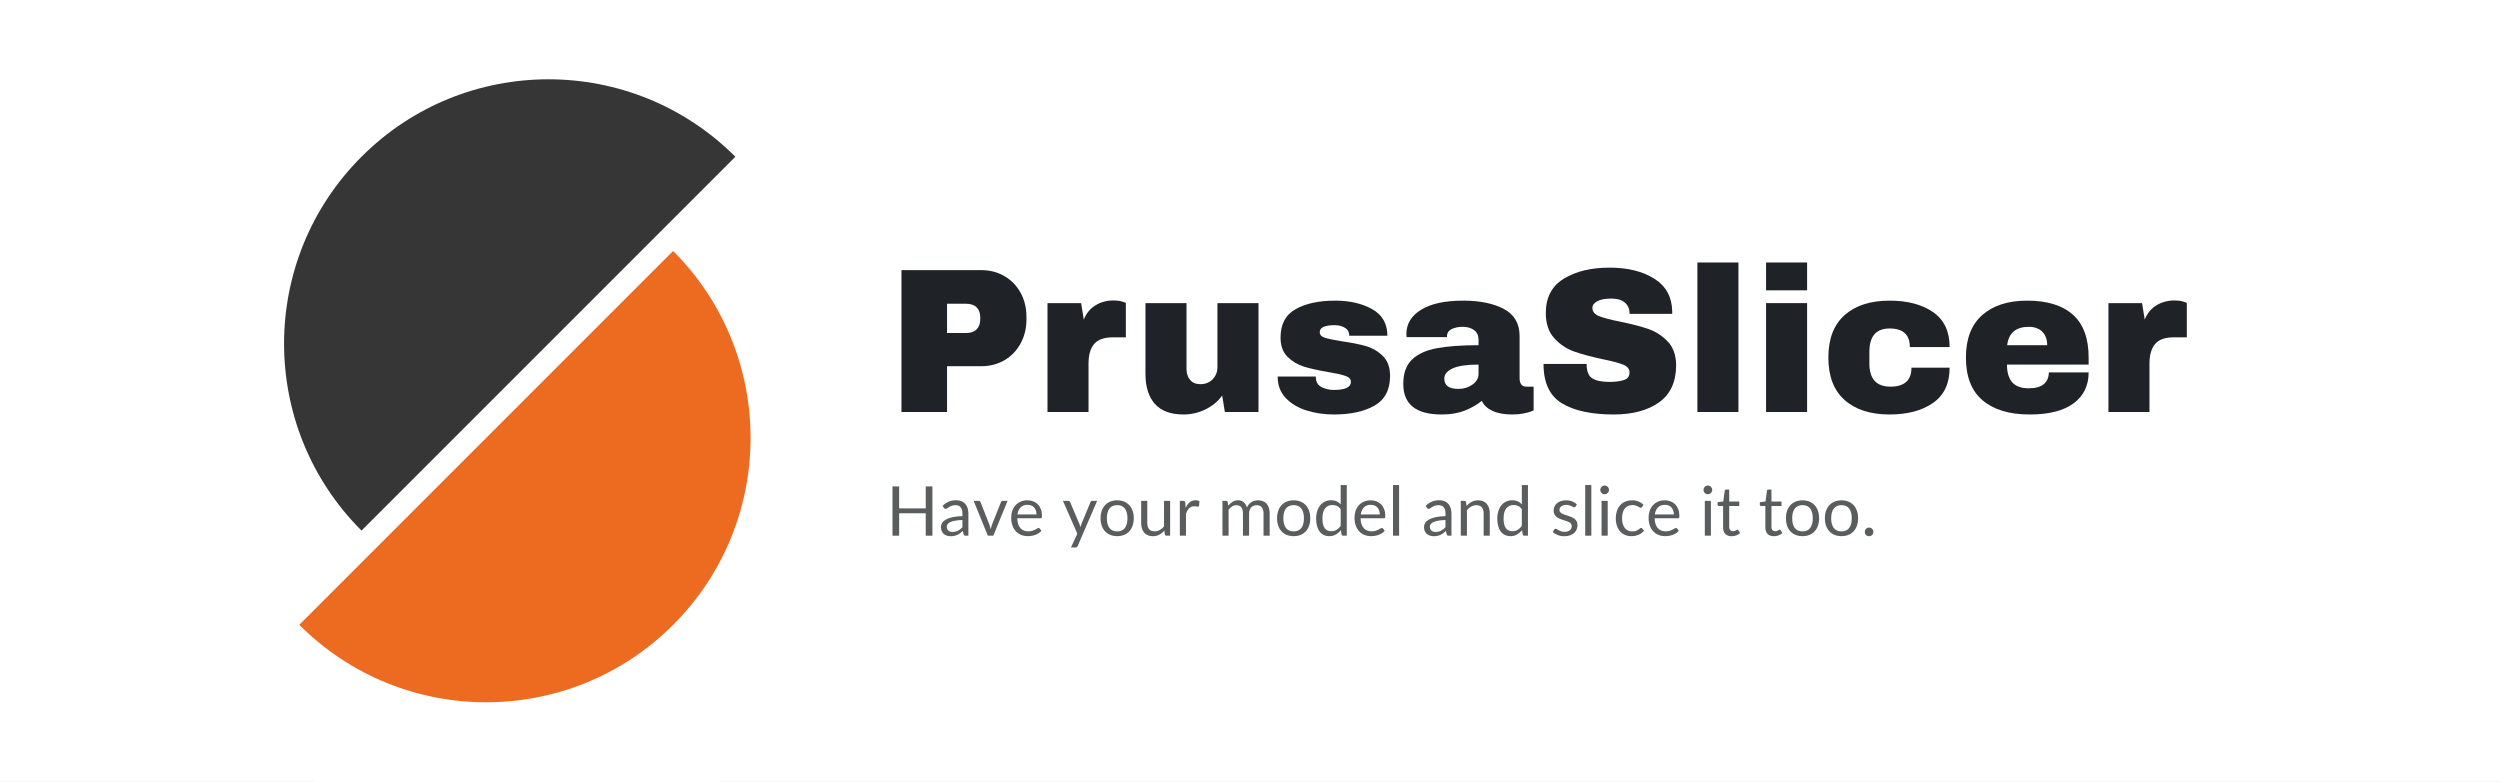
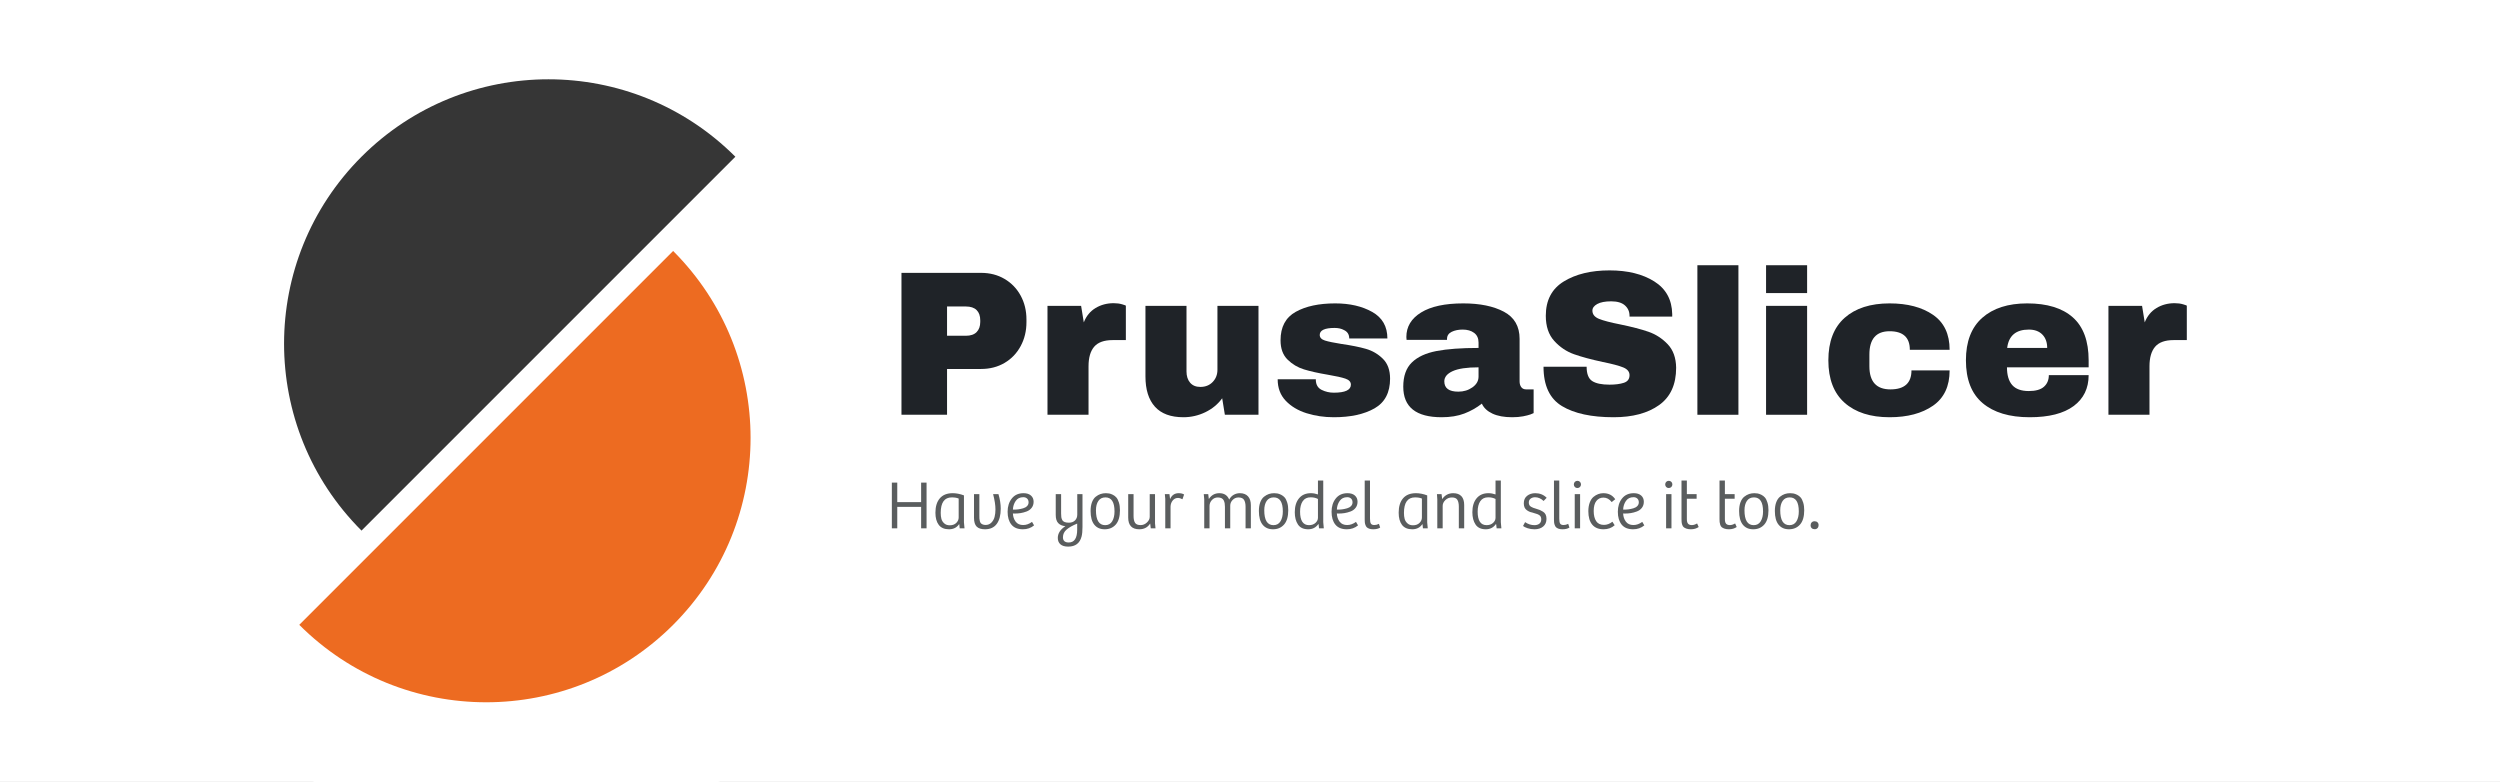
<svg xmlns="http://www.w3.org/2000/svg" width="1600" height="500" viewBox="0 0 1600 500" role="img" aria-label="PrusaSlicer">
  <rect width="1600" height="500" fill="#ffffff" />
  <svg x="48.88" y="-31.15" width="563" height="563" viewBox="0 0 800 800">
    <circle cx="400" cy="400" r="400" fill="#fff" />
    <path d="M599.3,186.8c-93.9-93.9-246.1-93.9-340,0s-93.9,246.1,0,340Z" fill="#363636" />
    <path d="M202.7,612.5c93.9,93.9,246.1,93.9,340,0s93.9-246.1,0-340" fill="#ed6b21" />
  </svg>
-   <path d="M627.89 172.87Q636.34 172.87 642.94 176.77Q649.54 180.66 653.23 187.46Q656.93 194.26 656.93 202.70L656.93 204.42Q656.93 212.87 653.23 219.73Q649.54 226.60 642.94 230.49Q636.34 234.38 627.89 234.38L606.11 234.38L606.11 263.69L576.94 263.69L576.94 172.87L627.89 172.87M606.11 194.39L606.11 213.13L618.12 213.13Q622.74 213.13 625.05 210.76Q627.36 208.38 627.36 204.29L627.36 203.23Q627.36 199.01 625.05 196.70Q622.74 194.39 618.12 194.39" fill="#1f2328" />
-   <path d="M712.77 192.28Q715.80 192.28 718.18 193Q720.55 193.73 720.55 193.86L720.55 215.90L712.11 215.90Q703.92 215.90 700.29 220.13Q696.66 224.35 696.66 232.67L696.66 263.69L670.39 263.69L670.39 193.99L691.91 193.99L693.63 204.55Q696 198.48 701.15 195.38Q706.30 192.28 712.77 192.28" fill="#1f2328" />
-   <path d="M805.43 263.69L783.91 263.69L782.20 253.13Q778.11 258.80 771.44 262.04Q764.77 265.27 757.38 265.27Q745.24 265.27 739.17 258.54Q733.09 251.81 733.09 239.14L733.09 193.99L759.36 193.99L759.36 235.97Q759.36 240.46 761.67 243.16Q763.98 245.87 768.21 245.87Q773.09 245.87 776.13 242.70Q779.16 239.53 779.16 234.91L779.16 193.99L805.43 193.99" fill="#1f2328" />
-   <path d="M854.53 192.41Q868.53 192.41 878.23 197.89Q887.93 203.36 887.93 214.85L863.51 214.85Q863.51 211.02 860.08 209.44Q857.70 208.12 854.14 208.12Q844.63 208.12 844.63 212.60Q844.63 215.11 847.93 216.17Q851.23 217.22 858.76 218.41Q868 219.73 874.20 221.51Q880.41 223.30 885.03 227.85Q889.65 232.40 889.65 240.59Q889.65 253.92 879.68 259.60Q869.71 265.27 853.61 265.27Q844.37 265.27 836.19 262.70Q828 260.12 822.85 254.71Q817.71 249.30 817.71 240.98L842.13 240.98L842.13 241.51Q842.26 246 845.89 247.78Q849.52 249.56 853.61 249.56Q864.57 249.56 864.57 244.42Q864.57 241.78 861.13 240.59Q857.70 239.40 849.91 238.08Q840.54 236.50 834.54 234.65Q828.53 232.80 824.04 228.38Q819.55 223.96 819.55 216.04Q819.55 203.23 829.26 197.82Q838.96 192.41 854.53 192.41" fill="#1f2328" />
-   <path d="M936.51 192.41Q952.48 192.41 962.51 197.75Q972.54 203.10 972.54 215.11L972.54 242.30Q972.54 244.55 973.60 246Q974.65 247.45 976.77 247.45L981.52 247.45L981.52 262.63Q981.12 262.90 979.47 263.49Q977.82 264.08 974.79 264.68Q971.75 265.27 967.79 265.27Q960.13 265.27 955.18 262.96Q950.23 260.65 948.39 256.56Q943.37 260.52 937.17 262.90Q930.96 265.27 922.65 265.27Q898.09 265.27 898.09 245.74Q898.09 235.57 903.57 230.23Q909.05 224.88 919.35 222.90Q929.64 220.92 946.27 220.92L946.27 217.49Q946.27 213.40 943.44 211.28Q940.60 209.17 936.11 209.17Q932.02 209.17 929.05 210.62Q926.08 212.08 926.08 215.24L926.08 215.77L900.21 215.77Q900.07 215.11 900.07 213.92Q900.07 204.02 909.51 198.22Q918.95 192.41 936.51 192.41M946.27 233.33Q935.05 233.33 929.71 235.77Q924.36 238.21 924.36 242.30Q924.36 248.90 933.34 248.90Q938.49 248.90 942.38 246.13Q946.27 243.36 946.27 239.27" fill="#1f2328" />
-   <path d="M1030.09 171.29Q1047.52 171.29 1058.74 178.35Q1069.96 185.41 1070.22 199.27L1070.22 200.86L1042.90 200.86L1042.90 200.33Q1042.90 196.37 1039.99 193.73Q1037.09 191.09 1031.15 191.09Q1025.34 191.09 1022.24 192.80Q1019.14 194.52 1019.14 197.03Q1019.14 200.59 1023.36 202.31Q1027.59 204.02 1036.96 205.87Q1047.91 208.12 1054.98 210.56Q1062.04 213 1067.32 218.54Q1072.60 224.09 1072.73 233.59Q1072.73 249.70 1061.84 257.48Q1050.95 265.27 1032.73 265.27Q1011.48 265.27 999.67 258.14Q987.85 251.02 987.85 232.93L1015.44 232.93Q1015.44 239.80 1019.01 242.11Q1022.57 244.42 1030.09 244.42Q1035.64 244.42 1039.27 243.23Q1042.90 242.04 1042.90 238.34Q1042.90 235.04 1038.87 233.39Q1034.85 231.74 1025.74 229.90Q1014.65 227.52 1007.39 224.95Q1000.13 222.37 994.72 216.43Q989.31 210.49 989.31 200.33Q989.31 185.41 1000.86 178.35Q1012.41 171.29 1030.09 171.29" fill="#1f2328" />
-   <path d="M1112.59 263.69L1086.33 263.69L1086.33 167.99L1112.59 167.99" fill="#1f2328" />
-   <path d="M1156.55 185.81L1130.28 185.81L1130.28 167.99L1156.55 167.99L1156.55 185.81M1156.55 263.69L1130.28 263.69L1130.28 193.99L1156.55 193.99" fill="#1f2328" />
-   <path d="M1209.35 192.41Q1226.51 192.41 1237.14 199.73Q1247.76 207.06 1247.76 222.11L1222.29 222.11Q1222.29 210.23 1209.35 210.23Q1196.41 210.23 1196.41 225.14L1196.41 232.67Q1196.41 247.45 1209.88 247.45Q1223.34 247.45 1223.34 235.31L1247.76 235.31Q1247.76 250.49 1237.14 257.88Q1226.51 265.27 1209.35 265.27Q1191 265.27 1180.57 256.03Q1170.15 246.79 1170.15 228.84Q1170.15 210.89 1180.57 201.65Q1191 192.41 1209.35 192.41" fill="#1f2328" />
-   <path d="M1297.39 192.41Q1316.53 192.41 1326.63 201.38Q1336.73 210.36 1336.73 228.84L1336.73 233.33L1284.46 233.33Q1284.46 240.85 1287.82 244.68Q1291.19 248.51 1298.45 248.51Q1305.05 248.51 1308.15 245.74Q1311.25 242.96 1311.25 238.34L1336.73 238.34Q1336.73 251.02 1327.09 258.14Q1317.46 265.27 1298.98 265.27Q1279.57 265.27 1268.88 256.23Q1258.19 247.19 1258.19 228.84Q1258.19 210.89 1268.62 201.65Q1279.05 192.41 1297.39 192.41M1298.45 209.17Q1286.04 209.17 1284.59 220.92L1310.20 220.92Q1310.20 215.51 1307.10 212.34Q1303.99 209.17 1298.45 209.17" fill="#1f2328" />
-   <path d="M1391.77 192.28Q1394.81 192.28 1397.19 193Q1399.56 193.73 1399.56 193.86L1399.56 215.90L1391.11 215.90Q1382.93 215.90 1379.30 220.13Q1375.67 224.35 1375.67 232.67L1375.67 263.69L1349.40 263.69L1349.40 193.99L1370.92 193.99L1372.63 204.55Q1375.01 198.48 1380.16 195.38Q1385.31 192.28 1391.77 192.28" fill="#1f2328" />
-   <path d="M592.47 311.31L596.74 311.31L596.74 342.84L592.47 342.84L592.47 328.49L575.46 328.49L575.46 342.84L571.20 342.84L571.20 311.31L575.46 311.31L575.46 325.37L592.47 325.37" fill="#5a5d5e" />
-   <path d="M615.94 337.42L615.94 332.80Q613.24 332.89 611.34 333.23Q609.43 333.57 608.23 334.12Q607.03 334.67 606.50 335.42Q605.96 336.17 605.96 337.09Q605.96 337.97 606.24 338.61Q606.53 339.25 607.02 339.66Q607.52 340.06 608.19 340.25Q608.86 340.44 609.63 340.44Q610.66 340.44 611.52 340.23Q612.38 340.02 613.14 339.62Q613.90 339.23 614.59 338.68Q615.28 338.13 615.94 337.42M604 324.95L603.29 323.70Q605.14 321.91 607.28 321.03Q609.41 320.15 612.01 320.15Q613.88 320.15 615.33 320.77Q616.78 321.39 617.77 322.49Q618.76 323.59 619.27 325.15Q619.77 326.71 619.77 328.58L619.77 342.84L618.03 342.84Q617.46 342.84 617.15 342.65Q616.85 342.46 616.67 341.91L616.23 339.80Q615.35 340.61 614.51 341.24Q613.68 341.87 612.75 342.30Q611.83 342.73 610.79 342.96Q609.74 343.19 608.46 343.19Q607.17 343.19 606.02 342.82Q604.88 342.46 604.03 341.74Q603.18 341.01 602.69 339.90Q602.19 338.79 602.19 337.27Q602.19 335.95 602.92 334.73Q603.65 333.51 605.27 332.56Q606.90 331.62 609.52 331.01Q612.14 330.41 615.94 330.32L615.94 328.58Q615.94 325.98 614.82 324.65Q613.70 323.32 611.54 323.32Q610.09 323.32 609.11 323.69Q608.13 324.05 607.42 324.50Q606.70 324.95 606.19 325.31Q605.67 325.68 605.16 325.68Q604.77 325.68 604.48 325.47Q604.20 325.26 604 324.95" fill="#5a5d5e" />
-   <path d="M641.77 320.55L644.83 320.55L635.74 342.84L632.22 342.84L623.14 320.55L626.33 320.55Q626.81 320.55 627.12 320.79Q627.43 321.03 627.54 321.36L633.19 335.71Q633.46 336.52 633.65 337.29Q633.85 338.06 634.03 338.83Q634.20 338.06 634.40 337.29Q634.60 336.52 634.89 335.71L640.61 321.36Q640.74 321.01 641.05 320.78Q641.35 320.55 641.77 320.55" fill="#5a5d5e" />
-   <path d="M651.17 329.26L663.35 329.26Q663.35 327.90 662.97 326.76Q662.58 325.63 661.85 324.81Q661.11 323.98 660.05 323.53Q659 323.08 657.66 323.08Q654.84 323.08 653.20 324.72Q651.56 326.36 651.17 329.26M665.42 338.28L666.52 339.71Q665.80 340.59 664.78 341.24Q663.77 341.89 662.62 342.31Q661.46 342.73 660.23 342.94Q659 343.14 657.79 343.14Q655.48 343.14 653.53 342.36Q651.58 341.58 650.17 340.07Q648.75 338.57 647.95 336.35Q647.16 334.12 647.16 331.24Q647.16 328.91 647.88 326.89Q648.59 324.86 649.93 323.38Q651.28 321.89 653.21 321.05Q655.15 320.20 657.57 320.20Q659.57 320.20 661.28 320.87Q662.98 321.54 664.22 322.81Q665.47 324.07 666.17 325.93Q666.87 327.79 666.87 330.16Q666.87 331.09 666.68 331.40Q666.48 331.70 665.93 331.70L651.03 331.70Q651.10 333.82 651.62 335.38Q652.13 336.94 653.06 337.99Q653.98 339.03 655.26 339.55Q656.53 340.06 658.12 340.06Q659.59 340.06 660.66 339.72Q661.73 339.38 662.50 338.99Q663.27 338.59 663.78 338.25Q664.30 337.91 664.67 337.91Q665.16 337.91 665.42 338.28" fill="#5a5d5e" />
-   <path d="M699.06 320.55L702.16 320.55L689.73 349.41Q689.53 349.85 689.24 350.12Q688.94 350.38 688.32 350.38L685.42 350.38L689.49 341.54L680.29 320.55L683.68 320.55Q684.19 320.55 684.49 320.80Q684.78 321.06 684.89 321.36L690.85 335.40Q691.21 336.32 691.45 337.34Q691.76 336.30 692.11 335.38L697.89 321.36Q698.03 321.01 698.35 320.78Q698.66 320.55 699.06 320.55" fill="#5a5d5e" />
-   <path d="M715.01 320.20Q717.45 320.20 719.41 321.01Q721.37 321.83 722.75 323.32Q724.14 324.82 724.88 326.94Q725.61 329.06 725.61 331.68Q725.61 334.32 724.88 336.43Q724.14 338.55 722.75 340.04Q721.37 341.54 719.41 342.34Q717.45 343.14 715.01 343.14Q712.55 343.14 710.58 342.34Q708.61 341.54 707.22 340.04Q705.84 338.55 705.10 336.43Q704.36 334.32 704.36 331.68Q704.36 329.06 705.10 326.94Q705.84 324.82 707.22 323.32Q708.61 321.83 710.58 321.01Q712.55 320.20 715.01 320.20M715.01 340.09Q718.31 340.09 719.94 337.88Q721.57 335.66 721.57 331.70Q721.57 327.72 719.94 325.50Q718.31 323.28 715.01 323.28Q713.34 323.28 712.10 323.85Q710.85 324.42 710.03 325.50Q709.20 326.58 708.80 328.15Q708.39 329.72 708.39 331.70Q708.39 335.66 710.03 337.88Q711.67 340.09 715.01 340.09" fill="#5a5d5e" />
-   <path d="M744.97 320.55L748.89 320.55L748.89 342.84L746.56 342.84Q745.72 342.84 745.50 342.02L745.19 339.62Q743.74 341.23 741.94 342.21Q740.13 343.19 737.80 343.19Q735.98 343.19 734.58 342.58Q733.18 341.98 732.24 340.88Q731.29 339.78 730.82 338.22Q730.34 336.65 730.34 334.76L730.34 320.55L734.26 320.55L734.26 334.76Q734.26 337.29 735.42 338.68Q736.57 340.06 738.95 340.06Q740.68 340.06 742.19 339.24Q743.70 338.41 744.97 336.96" fill="#5a5d5e" />
-   <path d="M758.55 321.63L758.81 325.02Q759.87 322.73 761.41 321.44Q762.95 320.15 765.17 320.15Q765.87 320.15 766.52 320.31Q767.17 320.46 767.68 320.79L767.39 323.72Q767.26 324.27 766.73 324.27Q766.42 324.27 765.83 324.14Q765.24 324 764.49 324Q763.43 324 762.61 324.31Q761.78 324.62 761.13 325.23Q760.48 325.83 759.97 326.72Q759.45 327.61 759.03 328.76L759.03 342.84L755.09 342.84L755.09 320.55L757.34 320.55Q757.98 320.55 758.22 320.79Q758.46 321.03 758.55 321.63" fill="#5a5d5e" />
-   <path d="M786.31 342.84L782.37 342.84L782.37 320.55L784.73 320.55Q785.56 320.55 785.76 321.36L786.05 323.65Q787.28 322.13 788.82 321.17Q790.36 320.20 792.38 320.20Q794.63 320.20 796.03 321.45Q797.42 322.71 798.04 324.84Q798.52 323.63 799.28 322.75Q800.04 321.87 800.99 321.30Q801.93 320.73 803 320.46Q804.07 320.20 805.17 320.20Q806.93 320.20 808.30 320.76Q809.68 321.32 810.63 322.40Q811.59 323.48 812.10 325.05Q812.60 326.62 812.60 328.65L812.60 342.84L808.66 342.84L808.66 328.65Q808.66 326.03 807.52 324.68Q806.38 323.32 804.22 323.32Q803.25 323.32 802.38 323.66Q801.51 324 800.85 324.66Q800.19 325.32 799.81 326.32Q799.42 327.33 799.42 328.65L799.42 342.84L795.49 342.84L795.49 328.65Q795.49 325.96 794.41 324.64Q793.33 323.32 791.26 323.32Q789.81 323.32 788.58 324.10Q787.35 324.88 786.31 326.23" fill="#5a5d5e" />
-   <path d="M827.96 320.20Q830.40 320.20 832.36 321.01Q834.32 321.83 835.70 323.32Q837.09 324.82 837.83 326.94Q838.56 329.06 838.56 331.68Q838.56 334.32 837.83 336.43Q837.09 338.55 835.70 340.04Q834.32 341.54 832.36 342.34Q830.40 343.14 827.96 343.14Q825.49 343.14 823.52 342.34Q821.56 341.54 820.17 340.04Q818.78 338.55 818.05 336.43Q817.31 334.32 817.31 331.68Q817.31 329.06 818.05 326.94Q818.78 324.82 820.17 323.32Q821.56 321.83 823.52 321.01Q825.49 320.20 827.96 320.20M827.96 340.09Q831.26 340.09 832.89 337.88Q834.51 335.66 834.51 331.70Q834.51 327.72 832.89 325.50Q831.26 323.28 827.96 323.28Q826.29 323.28 825.04 323.85Q823.80 324.42 822.98 325.50Q822.15 326.58 821.74 328.15Q821.34 329.72 821.34 331.70Q821.34 335.66 822.98 337.88Q824.61 340.09 827.96 340.09" fill="#5a5d5e" />
-   <path d="M858.03 336.61L858.03 325.85Q856.93 324.38 855.66 323.80Q854.38 323.21 852.80 323.21Q849.69 323.21 848.02 325.43Q846.35 327.66 846.35 331.77Q846.35 333.95 846.72 335.50Q847.10 337.05 847.82 338.05Q848.55 339.05 849.61 339.51Q850.66 339.98 852 339.98Q853.94 339.98 855.38 339.10Q856.82 338.22 858.03 336.61M858.03 310.43L861.95 310.43L861.95 342.84L859.62 342.84Q858.78 342.84 858.56 342.02L858.21 339.32Q856.78 341.03 854.95 342.09Q853.13 343.14 850.73 343.14Q848.81 343.14 847.25 342.41Q845.69 341.67 844.59 340.24Q843.49 338.81 842.90 336.68Q842.30 334.54 842.30 331.77Q842.30 329.31 842.96 327.18Q843.62 325.06 844.85 323.50Q846.09 321.94 847.88 321.05Q849.67 320.15 851.92 320.15Q853.96 320.15 855.42 320.85Q856.89 321.54 858.03 322.77" fill="#5a5d5e" />
-   <path d="M870.88 329.26L883.07 329.26Q883.07 327.90 882.68 326.76Q882.30 325.63 881.56 324.81Q880.82 323.98 879.77 323.53Q878.71 323.08 877.37 323.08Q874.55 323.08 872.91 324.72Q871.28 326.36 870.88 329.26M885.14 338.28L886.24 339.71Q885.51 340.59 884.50 341.24Q883.49 341.89 882.33 342.31Q881.18 342.73 879.94 342.94Q878.71 343.14 877.50 343.14Q875.19 343.14 873.25 342.36Q871.30 341.58 869.88 340.07Q868.46 338.57 867.67 336.35Q866.88 334.12 866.88 331.24Q866.88 328.91 867.59 326.89Q868.31 324.86 869.65 323.38Q870.99 321.89 872.93 321.05Q874.86 320.20 877.28 320.20Q879.28 320.20 880.99 320.87Q882.69 321.54 883.94 322.81Q885.18 324.07 885.88 325.93Q886.59 327.79 886.59 330.16Q886.59 331.09 886.39 331.40Q886.19 331.70 885.64 331.70L870.75 331.70Q870.81 333.82 871.33 335.38Q871.85 336.94 872.77 337.99Q873.70 339.03 874.97 339.55Q876.25 340.06 877.83 340.06Q879.31 340.06 880.37 339.72Q881.44 339.38 882.21 338.99Q882.98 338.59 883.50 338.25Q884.01 337.91 884.39 337.91Q884.87 337.91 885.14 338.28" fill="#5a5d5e" />
-   <path d="M891.52 310.43L895.43 310.43L895.43 342.84L891.52 342.84" fill="#5a5d5e" />
-   <path d="M925.11 337.42L925.11 332.80Q922.40 332.89 920.50 333.23Q918.60 333.57 917.40 334.12Q916.20 334.67 915.66 335.42Q915.12 336.17 915.12 337.09Q915.12 337.97 915.41 338.61Q915.69 339.25 916.19 339.66Q916.68 340.06 917.35 340.25Q918.03 340.44 918.80 340.44Q919.83 340.44 920.69 340.23Q921.55 340.02 922.30 339.62Q923.06 339.23 923.76 338.68Q924.45 338.13 925.11 337.42M913.16 324.95L912.46 323.70Q914.31 321.91 916.44 321.03Q918.58 320.15 921.17 320.15Q923.04 320.15 924.49 320.77Q925.95 321.39 926.94 322.49Q927.93 323.59 928.43 325.15Q928.94 326.71 928.94 328.58L928.94 342.84L927.20 342.84Q926.63 342.84 926.32 342.65Q926.01 342.46 925.84 341.91L925.40 339.80Q924.52 340.61 923.68 341.24Q922.84 341.87 921.92 342.30Q921 342.73 919.95 342.96Q918.91 343.19 917.63 343.19Q916.33 343.19 915.19 342.82Q914.04 342.46 913.20 341.74Q912.35 341.01 911.85 339.90Q911.36 338.79 911.36 337.27Q911.36 335.95 912.09 334.73Q912.81 333.51 914.44 332.56Q916.07 331.62 918.69 331.01Q921.30 330.41 925.11 330.32L925.11 328.58Q925.11 325.98 923.99 324.65Q922.87 323.32 920.71 323.32Q919.26 323.32 918.28 323.69Q917.30 324.05 916.58 324.50Q915.87 324.95 915.35 325.31Q914.84 325.68 914.33 325.68Q913.93 325.68 913.65 325.47Q913.36 325.26 913.16 324.95" fill="#5a5d5e" />
-   <path d="M938.29 321.36L938.60 323.78Q939.32 322.97 940.14 322.31Q940.95 321.65 941.86 321.18Q942.78 320.70 943.80 320.45Q944.82 320.20 946.01 320.20Q947.84 320.20 949.23 320.80Q950.63 321.41 951.57 322.52Q952.50 323.63 952.98 325.19Q953.47 326.75 953.47 328.65L953.47 342.84L949.53 342.84L949.53 328.65Q949.53 326.12 948.38 324.72Q947.22 323.32 944.87 323.32Q943.13 323.32 941.62 324.16Q940.11 324.99 938.84 326.42L938.84 342.84L934.90 342.84L934.90 320.55L937.25 320.55Q938.09 320.55 938.29 321.36" fill="#5a5d5e" />
-   <path d="M973.97 336.61L973.97 325.85Q972.87 324.38 971.60 323.80Q970.32 323.21 968.74 323.21Q965.63 323.21 963.96 325.43Q962.29 327.66 962.29 331.77Q962.29 333.95 962.66 335.50Q963.04 337.05 963.76 338.05Q964.49 339.05 965.55 339.51Q966.60 339.98 967.94 339.98Q969.88 339.98 971.32 339.10Q972.76 338.22 973.97 336.61M973.97 310.43L977.89 310.43L977.89 342.84L975.56 342.84Q974.72 342.84 974.50 342.02L974.15 339.32Q972.72 341.03 970.89 342.09Q969.07 343.14 966.67 343.14Q964.75 343.14 963.19 342.41Q961.63 341.67 960.53 340.24Q959.43 338.81 958.84 336.68Q958.24 334.54 958.24 331.77Q958.24 329.31 958.90 327.18Q959.56 325.06 960.79 323.50Q962.03 321.94 963.82 321.05Q965.61 320.15 967.86 320.15Q969.90 320.15 971.37 320.85Q972.83 321.54 973.97 322.77" fill="#5a5d5e" />
-   <path d="M1009.22 322.79L1008.34 324.22Q1008.07 324.71 1007.52 324.71Q1007.19 324.71 1006.77 324.47Q1006.36 324.22 1005.75 323.93Q1005.15 323.63 1004.31 323.38Q1003.47 323.12 1002.33 323.12Q1001.34 323.12 1000.55 323.38Q999.76 323.63 999.20 324.07Q998.63 324.51 998.34 325.09Q998.04 325.68 998.04 326.36Q998.04 327.22 998.53 327.79Q999.03 328.36 999.84 328.78Q1000.66 329.20 1001.69 329.51Q1002.73 329.83 1003.82 330.20Q1004.90 330.56 1005.94 331Q1006.97 331.44 1007.79 332.10Q1008.60 332.76 1009.10 333.72Q1009.59 334.67 1009.59 336.02Q1009.59 337.56 1009.04 338.87Q1008.49 340.17 1007.41 341.13Q1006.33 342.09 1004.77 342.64Q1003.21 343.19 1001.16 343.19Q998.83 343.19 996.94 342.43Q995.05 341.67 993.73 340.48L994.65 338.99Q994.83 338.70 995.07 338.55Q995.31 338.39 995.69 338.39Q996.08 338.39 996.52 338.70Q996.96 339.01 997.59 339.38Q998.22 339.76 999.12 340.06Q1000.02 340.37 1001.36 340.37Q1002.51 340.37 1003.36 340.07Q1004.22 339.78 1004.79 339.27Q1005.37 338.77 1005.64 338.11Q1005.92 337.45 1005.92 336.70Q1005.92 335.77 1005.42 335.17Q1004.93 334.56 1004.11 334.13Q1003.30 333.71 1002.25 333.39Q1001.21 333.07 1000.12 332.72Q999.03 332.36 997.99 331.91Q996.94 331.46 996.13 330.78Q995.31 330.10 994.82 329.10Q994.32 328.10 994.32 326.67Q994.32 325.39 994.85 324.21Q995.38 323.04 996.39 322.15Q997.40 321.25 998.88 320.73Q1000.35 320.20 1002.24 320.20Q1004.44 320.20 1006.19 320.89Q1007.94 321.58 1009.22 322.79" fill="#5a5d5e" />
-   <path d="M1014.54 310.43L1018.46 310.43L1018.46 342.84L1014.54 342.84" fill="#5a5d5e" />
-   <path d="M1025.01 320.55L1028.93 320.55L1028.93 342.84L1025.01 342.84L1025.01 320.55M1029.76 313.55Q1029.76 314.13 1029.53 314.62Q1029.30 315.12 1028.92 315.50Q1028.53 315.89 1028.02 316.11Q1027.50 316.33 1026.93 316.33Q1026.35 316.33 1025.86 316.11Q1025.36 315.89 1024.99 315.50Q1024.62 315.12 1024.40 314.62Q1024.18 314.13 1024.18 313.55Q1024.18 312.98 1024.40 312.47Q1024.62 311.95 1024.99 311.56Q1025.36 311.18 1025.86 310.96Q1026.35 310.74 1026.93 310.74Q1027.50 310.74 1028.02 310.96Q1028.53 311.18 1028.92 311.56Q1029.30 311.95 1029.53 312.47Q1029.76 312.98 1029.76 313.55" fill="#5a5d5e" />
-   <path d="M1051.90 323.10L1050.86 324.51Q1050.69 324.75 1050.51 324.88Q1050.33 325.02 1050.03 325.02Q1049.70 325.02 1049.30 324.74Q1048.90 324.47 1048.32 324.14Q1047.74 323.81 1046.89 323.53Q1046.04 323.26 1044.81 323.26Q1043.16 323.26 1041.91 323.84Q1040.65 324.42 1039.81 325.52Q1038.96 326.62 1038.53 328.18Q1038.10 329.75 1038.10 331.68Q1038.10 333.71 1038.56 335.28Q1039.03 336.85 1039.87 337.92Q1040.72 338.99 1041.92 339.55Q1043.12 340.11 1044.61 340.11Q1046.04 340.11 1046.97 339.77Q1047.89 339.43 1048.50 339.01Q1049.10 338.59 1049.51 338.25Q1049.92 337.91 1050.31 337.91Q1050.80 337.91 1051.06 338.28L1052.16 339.71Q1051.43 340.61 1050.51 341.25Q1049.59 341.89 1048.52 342.32Q1047.45 342.75 1046.29 342.95Q1045.12 343.14 1043.91 343.14Q1041.82 343.14 1040.03 342.37Q1038.23 341.60 1036.91 340.14Q1035.59 338.68 1034.85 336.54Q1034.10 334.41 1034.10 331.68Q1034.10 329.20 1034.79 327.08Q1035.48 324.97 1036.82 323.44Q1038.15 321.91 1040.09 321.06Q1042.04 320.20 1044.57 320.20Q1046.92 320.20 1048.72 320.96Q1050.51 321.72 1051.90 323.10" fill="#5a5d5e" />
-   <path d="M1059.09 329.26L1071.28 329.26Q1071.28 327.90 1070.89 326.76Q1070.51 325.63 1069.77 324.81Q1069.03 323.98 1067.98 323.53Q1066.92 323.08 1065.58 323.08Q1062.76 323.08 1061.13 324.72Q1059.49 326.36 1059.09 329.26M1073.35 338.28L1074.45 339.71Q1073.72 340.59 1072.71 341.24Q1071.70 341.89 1070.54 342.31Q1069.39 342.73 1068.15 342.94Q1066.92 343.14 1065.71 343.14Q1063.40 343.14 1061.45 342.36Q1059.51 341.58 1058.09 340.07Q1056.67 338.57 1055.88 336.35Q1055.09 334.12 1055.09 331.24Q1055.09 328.91 1055.80 326.89Q1056.52 324.86 1057.86 323.38Q1059.20 321.89 1061.14 321.05Q1063.07 320.20 1065.49 320.20Q1067.49 320.20 1069.20 320.87Q1070.90 321.54 1072.15 322.81Q1073.39 324.07 1074.09 325.93Q1074.80 327.79 1074.80 330.16Q1074.80 331.09 1074.60 331.40Q1074.40 331.70 1073.85 331.70L1058.96 331.70Q1059.02 333.82 1059.54 335.38Q1060.06 336.94 1060.98 337.99Q1061.91 339.03 1063.18 339.55Q1064.46 340.06 1066.04 340.06Q1067.52 340.06 1068.58 339.72Q1069.65 339.38 1070.42 338.99Q1071.19 338.59 1071.71 338.25Q1072.22 337.91 1072.60 337.91Q1073.08 337.91 1073.35 338.28" fill="#5a5d5e" />
-   <path d="M1091.08 320.55L1094.99 320.55L1094.99 342.84L1091.08 342.84L1091.08 320.55M1095.83 313.55Q1095.83 314.13 1095.60 314.62Q1095.37 315.12 1094.98 315.50Q1094.60 315.89 1094.08 316.11Q1093.56 316.33 1092.99 316.33Q1092.42 316.33 1091.92 316.11Q1091.43 315.89 1091.06 315.50Q1090.68 315.12 1090.46 314.62Q1090.24 314.13 1090.24 313.55Q1090.24 312.98 1090.46 312.47Q1090.68 311.95 1091.06 311.56Q1091.43 311.18 1091.92 310.96Q1092.42 310.74 1092.99 310.74Q1093.56 310.74 1094.08 310.96Q1094.60 311.18 1094.98 311.56Q1095.37 311.95 1095.60 312.47Q1095.83 312.98 1095.83 313.55" fill="#5a5d5e" />
-   <path d="M1108.26 343.19Q1105.62 343.19 1104.20 341.71Q1102.78 340.24 1102.78 337.47L1102.78 323.83L1100.10 323.83Q1099.75 323.83 1099.50 323.62Q1099.26 323.41 1099.26 322.97L1099.26 321.41L1102.91 320.95L1103.82 314.06Q1103.88 313.73 1104.11 313.52Q1104.34 313.31 1104.72 313.31L1106.70 313.31L1106.70 320.99L1113.14 320.99L1113.14 323.83L1106.70 323.83L1106.70 337.20Q1106.70 338.61 1107.38 339.29Q1108.06 339.98 1109.14 339.98Q1109.76 339.98 1110.21 339.81Q1110.66 339.65 1110.99 339.45Q1111.32 339.25 1111.55 339.09Q1111.78 338.92 1111.96 338.92Q1112.26 338.92 1112.51 339.29L1113.65 341.16Q1112.64 342.11 1111.21 342.65Q1109.78 343.19 1108.26 343.19" fill="#5a5d5e" />
-   <path d="M1135.30 343.19Q1132.66 343.19 1131.24 341.71Q1129.82 340.24 1129.82 337.47L1129.82 323.83L1127.14 323.83Q1126.78 323.83 1126.54 323.62Q1126.30 323.41 1126.30 322.97L1126.30 321.41L1129.95 320.95L1130.85 314.06Q1130.92 313.73 1131.15 313.52Q1131.38 313.31 1131.76 313.31L1133.74 313.31L1133.74 320.99L1140.18 320.99L1140.18 323.83L1133.74 323.83L1133.74 337.20Q1133.74 338.61 1134.42 339.29Q1135.10 339.98 1136.18 339.98Q1136.79 339.98 1137.24 339.81Q1137.70 339.65 1138.03 339.45Q1138.36 339.25 1138.59 339.09Q1138.82 338.92 1138.99 338.92Q1139.30 338.92 1139.54 339.29L1140.69 341.16Q1139.68 342.11 1138.25 342.65Q1136.82 343.19 1135.30 343.19" fill="#5a5d5e" />
-   <path d="M1153.62 320.20Q1156.07 320.20 1158.02 321.01Q1159.98 321.83 1161.37 323.32Q1162.75 324.82 1163.49 326.94Q1164.23 329.06 1164.23 331.68Q1164.23 334.32 1163.49 336.43Q1162.75 338.55 1161.37 340.04Q1159.98 341.54 1158.02 342.34Q1156.07 343.14 1153.62 343.14Q1151.16 343.14 1149.19 342.34Q1147.22 341.54 1145.84 340.04Q1144.45 338.55 1143.71 336.43Q1142.98 334.32 1142.98 331.68Q1142.98 329.06 1143.71 326.94Q1144.45 324.82 1145.84 323.32Q1147.22 321.83 1149.19 321.01Q1151.16 320.20 1153.62 320.20M1153.62 340.09Q1156.92 340.09 1158.55 337.88Q1160.18 335.66 1160.18 331.70Q1160.18 327.72 1158.55 325.50Q1156.92 323.28 1153.62 323.28Q1151.95 323.28 1150.71 323.85Q1149.47 324.42 1148.64 325.50Q1147.82 326.58 1147.41 328.15Q1147 329.72 1147 331.70Q1147 335.66 1148.64 337.88Q1150.28 340.09 1153.62 340.09" fill="#5a5d5e" />
-   <path d="M1178.57 320.20Q1181.01 320.20 1182.97 321.01Q1184.93 321.83 1186.32 323.32Q1187.70 324.82 1188.44 326.94Q1189.18 329.06 1189.18 331.68Q1189.18 334.32 1188.44 336.43Q1187.70 338.55 1186.32 340.04Q1184.93 341.54 1182.97 342.34Q1181.01 343.14 1178.57 343.14Q1176.11 343.14 1174.14 342.34Q1172.17 341.54 1170.78 340.04Q1169.40 338.55 1168.66 336.43Q1167.92 334.32 1167.92 331.68Q1167.92 329.06 1168.66 326.94Q1169.40 324.82 1170.78 323.32Q1172.17 321.83 1174.14 321.01Q1176.11 320.20 1178.57 320.20M1178.57 340.09Q1181.87 340.09 1183.50 337.88Q1185.13 335.66 1185.13 331.70Q1185.13 327.72 1183.50 325.50Q1181.87 323.28 1178.57 323.28Q1176.90 323.28 1175.66 323.85Q1174.41 324.42 1173.59 325.50Q1172.76 326.58 1172.36 328.15Q1171.95 329.72 1171.95 331.70Q1171.95 335.66 1173.59 337.88Q1175.23 340.09 1178.57 340.09" fill="#5a5d5e" />
-   <path d="M1193.47 340.42Q1193.47 339.84 1193.67 339.34Q1193.88 338.83 1194.25 338.46Q1194.61 338.08 1195.12 337.86Q1195.62 337.64 1196.19 337.64Q1196.77 337.64 1197.27 337.86Q1197.78 338.08 1198.15 338.46Q1198.53 338.83 1198.75 339.34Q1198.97 339.84 1198.97 340.42Q1198.97 341.01 1198.75 341.50Q1198.53 342 1198.15 342.37Q1197.78 342.75 1197.27 342.96Q1196.77 343.17 1196.19 343.17Q1195.62 343.17 1195.12 342.96Q1194.61 342.75 1194.25 342.37Q1193.88 342 1193.67 341.50Q1193.47 341.01 1193.47 340.42" fill="#5a5d5e" />
+   <path d="M627.89 174.63Q636.34 174.63 642.94 178.53Q649.54 182.42 653.23 189.22Q656.93 196.02 656.93 204.46L656.93 206.18Q656.93 214.63 653.23 221.49Q649.54 228.36 642.94 232.25Q636.34 236.14 627.89 236.14L606.11 236.14L606.11 265.45L576.94 265.45L576.94 174.63L627.89 174.63M606.11 196.15L606.11 214.89L618.12 214.89Q622.74 214.89 625.05 212.52Q627.36 210.14 627.36 206.05L627.36 204.99Q627.36 200.77 625.05 198.46Q622.74 196.15 618.12 196.15" fill="#1f2328" />
+   <path d="M712.77 194.04Q715.80 194.04 718.18 194.76Q720.55 195.49 720.55 195.62L720.55 217.66L712.11 217.66Q703.92 217.66 700.29 221.89Q696.66 226.11 696.66 234.43L696.66 265.45L670.39 265.45L670.39 195.75L691.91 195.75L693.63 206.31Q696 200.24 701.15 197.14Q706.30 194.04 712.77 194.04" fill="#1f2328" />
+   <path d="M805.43 265.45L783.91 265.45L782.20 254.89Q778.11 260.56 771.44 263.80Q764.77 267.03 757.38 267.03Q745.24 267.03 739.17 260.30Q733.09 253.57 733.09 240.90L733.09 195.75L759.36 195.75L759.36 237.73Q759.36 242.22 761.67 244.92Q763.98 247.63 768.21 247.63Q773.09 247.63 776.13 244.46Q779.16 241.29 779.16 236.67L779.16 195.75L805.43 195.75" fill="#1f2328" />
+   <path d="M854.53 194.17Q868.53 194.17 878.23 199.65Q887.93 205.12 887.93 216.61L863.51 216.61Q863.51 212.78 860.08 211.20Q857.70 209.88 854.14 209.88Q844.63 209.88 844.63 214.36Q844.63 216.87 847.93 217.93Q851.23 218.98 858.76 220.17Q868 221.49 874.20 223.27Q880.41 225.06 885.03 229.61Q889.65 234.16 889.65 242.35Q889.65 255.68 879.68 261.36Q869.71 267.03 853.61 267.03Q844.37 267.03 836.19 264.46Q828 261.88 822.85 256.47Q817.71 251.06 817.71 242.74L842.13 242.74L842.13 243.27Q842.26 247.76 845.89 249.54Q849.52 251.32 853.61 251.32Q864.57 251.32 864.57 246.18Q864.57 243.54 861.13 242.35Q857.70 241.16 849.91 239.84Q840.54 238.26 834.54 236.41Q828.53 234.56 824.04 230.14Q819.55 225.72 819.55 217.80Q819.55 204.99 829.26 199.58Q838.96 194.17 854.53 194.17" fill="#1f2328" />
+   <path d="M936.51 194.17Q952.48 194.17 962.51 199.51Q972.54 204.86 972.54 216.87L972.54 244.06Q972.54 246.31 973.60 247.76Q974.65 249.21 976.77 249.21L981.52 249.21L981.52 264.39Q981.12 264.66 979.47 265.25Q977.82 265.84 974.79 266.44Q971.75 267.03 967.79 267.03Q960.13 267.03 955.18 264.72Q950.23 262.41 948.39 258.32Q943.37 262.28 937.17 264.66Q930.96 267.03 922.65 267.03Q898.09 267.03 898.09 247.50Q898.09 237.33 903.57 231.99Q909.05 226.64 919.35 224.66Q929.64 222.68 946.27 222.68L946.27 219.25Q946.27 215.16 943.44 213.04Q940.60 210.93 936.11 210.93Q932.02 210.93 929.05 212.38Q926.08 213.84 926.08 217L926.08 217.53L900.21 217.53Q900.07 216.87 900.07 215.68Q900.07 205.78 909.51 199.98Q918.95 194.17 936.51 194.17M946.27 235.09Q935.05 235.09 929.71 237.53Q924.36 239.97 924.36 244.06Q924.36 250.66 933.34 250.66Q938.49 250.66 942.38 247.89Q946.27 245.12 946.27 241.03" fill="#1f2328" />
+   <path d="M1030.09 173.05Q1047.52 173.05 1058.74 180.11Q1069.96 187.17 1070.22 201.03L1070.22 202.62L1042.90 202.62L1042.90 202.09Q1042.90 198.13 1039.99 195.49Q1037.09 192.85 1031.15 192.85Q1025.34 192.85 1022.24 194.56Q1019.14 196.28 1019.14 198.79Q1019.14 202.35 1023.36 204.07Q1027.59 205.78 1036.96 207.63Q1047.91 209.88 1054.98 212.32Q1062.04 214.76 1067.32 220.30Q1072.60 225.85 1072.73 235.35Q1072.73 251.46 1061.84 259.24Q1050.95 267.03 1032.73 267.03Q1011.48 267.03 999.67 259.90Q987.85 252.78 987.85 234.69L1015.44 234.69Q1015.44 241.56 1019.01 243.87Q1022.57 246.18 1030.09 246.18Q1035.64 246.18 1039.27 244.99Q1042.90 243.80 1042.90 240.10Q1042.90 236.80 1038.87 235.15Q1034.85 233.50 1025.74 231.66Q1014.65 229.28 1007.39 226.71Q1000.13 224.13 994.72 218.19Q989.31 212.25 989.31 202.09Q989.31 187.17 1000.86 180.11Q1012.41 173.05 1030.09 173.05" fill="#1f2328" />
+   <path d="M1112.59 265.45L1086.33 265.45L1086.33 169.75L1112.59 169.75" fill="#1f2328" />
+   <path d="M1156.55 187.57L1130.28 187.57L1130.28 169.75L1156.55 169.75L1156.55 187.57M1156.55 265.45L1130.28 265.45L1130.28 195.75L1156.55 195.75" fill="#1f2328" />
+   <path d="M1209.35 194.17Q1226.51 194.17 1237.14 201.49Q1247.76 208.82 1247.76 223.87L1222.29 223.87Q1222.29 211.99 1209.35 211.99Q1196.41 211.99 1196.41 226.90L1196.41 234.43Q1196.41 249.21 1209.88 249.21Q1223.34 249.21 1223.34 237.07L1247.76 237.07Q1247.76 252.25 1237.14 259.64Q1226.51 267.03 1209.35 267.03Q1191 267.03 1180.57 257.79Q1170.15 248.55 1170.15 230.60Q1170.15 212.65 1180.57 203.41Q1191 194.17 1209.35 194.17" fill="#1f2328" />
+   <path d="M1297.39 194.17Q1316.53 194.17 1326.63 203.14Q1336.73 212.12 1336.73 230.60L1336.73 235.09L1284.46 235.09Q1284.46 242.61 1287.82 246.44Q1291.19 250.27 1298.45 250.27Q1305.05 250.27 1308.15 247.50Q1311.25 244.72 1311.25 240.10L1336.73 240.10Q1336.73 252.78 1327.09 259.90Q1317.46 267.03 1298.98 267.03Q1279.57 267.03 1268.88 257.99Q1258.19 248.95 1258.19 230.60Q1258.19 212.65 1268.62 203.41Q1279.05 194.17 1297.39 194.17M1298.45 210.93Q1286.04 210.93 1284.59 222.68L1310.20 222.68Q1310.20 217.27 1307.10 214.10Q1303.99 210.93 1298.45 210.93" fill="#1f2328" />
+   <path d="M1391.77 194.04Q1394.81 194.04 1397.19 194.76Q1399.56 195.49 1399.56 195.62L1399.56 217.66L1391.11 217.66Q1382.93 217.66 1379.30 221.89Q1375.67 226.11 1375.67 234.43L1375.67 265.45L1349.40 265.45L1349.40 195.75L1370.92 195.75L1372.63 206.31Q1375.01 200.24 1380.16 197.14Q1385.31 194.04 1391.77 194.04" fill="#1f2328" />
+   <path d="M589.52 321.36L589.52 308.87L593 308.87L593 338.13L589.52 338.13L589.52 324.40L574.25 324.40L574.25 338.13L570.78 338.13L570.78 308.87L574.25 308.87L574.25 321.36" fill="#5a5d5e" />
+   <path d="M616.93 317.05L616.93 334.30L617.29 338.13L614.21 338.13L613.94 335.53L613.81 335.49Q611.57 338.74 607.39 338.74Q602.94 338.74 600.81 335.93Q598.67 333.11 598.67 328.14Q598.67 322.20 601.49 318.92Q604.31 315.64 609.72 315.64Q613.19 315.64 616.93 317.05M613.55 331.18L613.55 319.08Q611.87 318.33 609.15 318.33Q602.06 318.33 602.06 328.27Q602.06 330.43 602.50 332.08Q602.94 333.73 604.31 334.96Q605.67 336.19 607.83 336.19Q610.47 336.19 612.01 334.67Q613.55 333.16 613.55 331.18" fill="#5a5d5e" />
+   <path d="M635.59 316.26L639.02 316.26Q640.47 321.19 640.47 325.59Q640.47 331.79 637.94 335.27Q635.41 338.74 630.40 338.74Q626.79 338.74 625.07 337.03Q623.36 335.31 623.36 331.35L623.36 316.26L626.79 316.26L626.79 330.08Q626.79 331.22 626.83 331.95Q626.88 332.67 627.10 333.53Q627.32 334.39 627.74 334.85Q628.15 335.31 628.92 335.64Q629.69 335.97 630.79 335.97Q633.04 335.97 634.51 334.45Q635.99 332.94 636.54 330.80Q637.09 328.67 637.09 326.07Q637.09 321.98 635.59 316.26" fill="#5a5d5e" />
+   <path d="M655.08 315.64Q658.12 315.64 659.81 317.14Q661.51 318.64 661.51 321.10Q661.51 323.39 660.27 324.99Q659.04 326.60 657.02 327.35Q654.99 328.10 653.17 328.38Q651.34 328.67 649.41 328.67Q649.19 328.67 648.81 328.65Q648.44 328.62 648.26 328.62Q648.39 331.70 650.02 333.86Q651.65 336.02 654.86 336.02Q657.77 336.02 660.49 333.99L661.81 336.24Q658.82 338.74 654.64 338.74Q649.71 338.74 647.29 335.73Q644.87 332.72 644.87 327.52Q644.87 322.42 647.56 319.03Q650.24 315.64 655.08 315.64M658.29 321.50Q658.29 319.96 657.35 319.08Q656.40 318.20 654.91 318.20Q651.69 318.20 650.04 320.62Q648.39 323.04 648.26 326.12Q648.39 326.12 648.68 326.14Q648.97 326.16 649.14 326.16Q650.51 326.16 651.87 325.96Q653.23 325.76 654.80 325.32Q656.36 324.88 657.33 323.89Q658.29 322.90 658.29 321.50" fill="#5a5d5e" />
+   <path d="M692.79 316.26L692.79 337.25Q692.79 341.08 692.22 343.32Q690.55 349.83 683.64 349.83Q680.34 349.83 678.67 348.36Q676.99 346.88 676.99 344.29Q676.99 339.93 681.83 336.76Q678.84 336.46 677.26 334.78Q675.67 333.11 675.67 329.55L675.67 316.26L679.11 316.26L679.11 328.62Q679.11 330.12 679.24 331Q679.37 331.88 679.83 332.78Q680.29 333.68 681.35 334.10Q682.41 334.52 684.08 334.52Q686.54 334.52 687.99 333.09Q689.45 331.66 689.45 329.37L689.45 316.26L692.79 316.26M680.29 343.85Q680.29 347.19 683.99 347.19Q689.40 347.19 689.40 338.92L689.40 335.09Q684.91 336.94 682.60 338.94Q680.29 340.94 680.29 343.85" fill="#5a5d5e" />
+   <path d="M707.31 336.10Q710.30 336.10 711.80 333.64Q713.29 331.18 713.29 327.30Q713.29 318.33 707.49 318.33Q704.49 318.33 702.95 320.59Q701.41 322.86 701.41 326.60Q701.41 336.10 707.31 336.10M697.98 327.04Q697.98 323.78 698.86 321.45Q699.74 319.12 701.26 317.91Q702.78 316.70 704.36 316.17Q705.95 315.64 707.75 315.64Q708.85 315.64 709.86 315.82Q710.87 316 712.22 316.66Q713.56 317.32 714.50 318.42Q715.45 319.52 716.11 321.63Q716.77 323.74 716.77 326.56Q716.77 332.67 714.09 335.71Q711.40 338.74 707 338.74Q702.73 338.74 700.36 335.80Q697.98 332.85 697.98 327.04" fill="#5a5d5e" />
+   <path d="M735.82 330.78L735.82 316.26L739.21 316.26L739.21 334.92L739.52 338.13L736.48 338.13L736.13 335.14L736.04 335.14Q733.71 338.74 729.13 338.74Q722.05 338.74 722.05 331.22L722.05 316.26L725.48 316.26L725.48 330.25Q725.48 333.07 726.41 334.56Q727.33 336.06 730.01 336.06Q732.26 336.06 734.04 334.39Q735.82 332.72 735.82 330.78" fill="#5a5d5e" />
+   <path d="M749.15 324.18L749.15 338.13L745.77 338.13L745.77 319.25L745.50 316.26L748.45 316.26L748.85 319.43Q750.47 315.64 754.35 315.64Q756.50 315.64 757.82 316.48L756.77 319.52Q755.18 318.68 753.91 318.68Q751.88 318.68 750.56 320.29Q749.24 321.89 749.15 324.18" fill="#5a5d5e" />
+   <path d="M774.10 323.83L774.10 338.13L770.71 338.13L770.71 319.56L770.41 316.26L773.27 316.26L773.66 319.38Q776.04 315.64 780.39 315.64Q785.01 315.64 786.69 319.74Q787.70 317.76 789.52 316.70Q791.35 315.64 793.51 315.64Q796.89 315.64 798.72 317.65Q800.55 319.65 800.55 323.39L800.55 338.13L797.16 338.13L797.16 324.31Q797.16 321.54 796.21 319.96Q795.27 318.37 792.63 318.37Q790.43 318.37 788.89 319.96Q787.35 321.54 787.35 323.61L787.35 338.13L783.96 338.13L783.96 324.36Q783.96 323.12 783.80 322.20Q783.65 321.28 783.23 320.33Q782.81 319.38 781.85 318.88Q780.88 318.37 779.43 318.37Q777.14 318.37 775.62 320.02Q774.10 321.67 774.10 323.83" fill="#5a5d5e" />
+   <path d="M815.02 336.10Q818.01 336.10 819.51 333.64Q821.01 331.18 821.01 327.30Q821.01 318.33 815.20 318.33Q812.21 318.33 810.67 320.59Q809.13 322.86 809.13 326.60Q809.13 336.10 815.02 336.10M805.69 327.04Q805.69 323.78 806.57 321.45Q807.45 319.12 808.97 317.91Q810.49 316.70 812.07 316.17Q813.66 315.64 815.46 315.64Q816.56 315.64 817.57 315.82Q818.59 316 819.93 316.66Q821.27 317.32 822.22 318.42Q823.16 319.52 823.82 321.63Q824.48 323.74 824.48 326.56Q824.48 332.67 821.80 335.71Q819.11 338.74 814.71 338.74Q810.45 338.74 808.07 335.80Q805.69 332.85 805.69 327.04" fill="#5a5d5e" />
+   <path d="M838.96 315.64Q841.20 315.64 843.49 316.44L843.49 307.55L846.88 307.55L846.88 334.17L847.23 338.13L844.19 338.13L843.89 335.49L843.71 335.44Q841.38 338.74 837.24 338.74Q832.75 338.74 830.71 335.71Q828.66 332.67 828.66 327.83Q828.66 322.20 831.37 318.92Q834.07 315.64 838.96 315.64M843.49 331.40L843.49 319.34Q841.47 318.28 838.83 318.28Q835.39 318.28 833.72 320.79Q832.05 323.30 832.05 327.44Q832.05 336.10 837.77 336.10Q840.32 336.10 841.91 334.65Q843.49 333.20 843.49 331.40" fill="#5a5d5e" />
+   <path d="M862.41 315.64Q865.45 315.64 867.14 317.14Q868.83 318.64 868.83 321.10Q868.83 323.39 867.60 324.99Q866.37 326.60 864.35 327.35Q862.32 328.10 860.50 328.38Q858.67 328.67 856.73 328.67Q856.51 328.67 856.14 328.65Q855.77 328.62 855.59 328.62Q855.72 331.70 857.35 333.86Q858.98 336.02 862.19 336.02Q865.09 336.02 867.82 333.99L869.14 336.24Q866.15 338.74 861.97 338.74Q857.04 338.74 854.62 335.73Q852.20 332.72 852.20 327.52Q852.20 322.42 854.89 319.03Q857.57 315.64 862.41 315.64M865.62 321.50Q865.62 319.96 864.68 319.08Q863.73 318.20 862.23 318.20Q859.02 318.20 857.37 320.62Q855.72 323.04 855.59 326.12Q855.72 326.12 856.01 326.14Q856.29 326.16 856.47 326.16Q857.83 326.16 859.20 325.96Q860.56 325.76 862.12 325.32Q863.69 324.88 864.65 323.89Q865.62 322.90 865.62 321.50" fill="#5a5d5e" />
+   <path d="M873.41 332.45L873.41 307.55L876.80 307.55L876.80 331.97Q876.80 334.21 877.37 335.11Q877.94 336.02 879.57 336.02Q881.02 336.02 882.52 335.27L883.31 337.64Q881.64 338.74 878.82 338.74Q877.33 338.74 876.27 338.35Q875.21 337.95 874.69 337.40Q874.16 336.85 873.85 335.91Q873.54 334.96 873.48 334.23Q873.41 333.51 873.41 332.45" fill="#5a5d5e" />
+   <path d="M913.41 317.05L913.41 334.30L913.76 338.13L910.68 338.13L910.41 335.53L910.28 335.49Q908.04 338.74 903.86 338.74Q899.41 338.74 897.28 335.93Q895.15 333.11 895.15 328.14Q895.15 322.20 897.96 318.92Q900.78 315.64 906.19 315.64Q909.67 315.64 913.41 317.05M910.02 331.18L910.02 319.08Q908.35 318.33 905.62 318.33Q898.53 318.33 898.53 328.27Q898.53 330.43 898.97 332.08Q899.41 333.73 900.78 334.96Q902.14 336.19 904.30 336.19Q906.94 336.19 908.48 334.67Q910.02 333.16 910.02 331.18" fill="#5a5d5e" />
+   <path d="M923.31 323.78L923.31 338.13L919.87 338.13L919.87 319.56L919.65 316.26L922.60 316.26L923 319.43Q925.55 315.64 930.08 315.64Q933.51 315.64 935.30 317.56Q937.08 319.47 937.08 323.21L937.08 338.13L933.65 338.13L933.65 324.27Q933.65 321.45 932.72 319.91Q931.80 318.37 929.25 318.37Q926.78 318.37 925.04 320.04Q923.31 321.72 923.31 323.78" fill="#5a5d5e" />
+   <path d="M952.61 315.64Q954.85 315.64 957.14 316.44L957.14 307.55L960.53 307.55L960.53 334.17L960.88 338.13L957.85 338.13L957.54 335.49L957.36 335.44Q955.03 338.74 950.89 338.74Q946.41 338.74 944.36 335.71Q942.31 332.67 942.31 327.83Q942.31 322.20 945.02 318.92Q947.73 315.64 952.61 315.64M957.14 331.40L957.14 319.34Q955.12 318.28 952.48 318.28Q949.05 318.28 947.37 320.79Q945.70 323.30 945.70 327.44Q945.70 336.10 951.42 336.10Q953.97 336.10 955.56 334.65Q957.14 333.20 957.14 331.40" fill="#5a5d5e" />
+   <path d="M974.74 336.63L976.06 334.17Q978.88 336.10 982.05 336.10Q983.98 336.10 985.19 335.16Q986.40 334.21 986.40 332.36Q986.40 330.60 985.26 329.77Q984.11 328.93 981.87 328.40Q980.33 328.05 979.32 327.68Q978.31 327.30 977.27 326.60Q976.24 325.90 975.73 324.80Q975.23 323.70 975.23 322.11Q975.23 318.99 977.36 317.32Q979.49 315.64 982.57 315.64Q986.93 315.64 989.88 318.59L987.90 320.62Q985.39 318.24 982.44 318.24Q980.81 318.24 979.63 319.10Q978.44 319.96 978.44 321.63Q978.44 322.55 978.77 323.21Q979.10 323.87 979.89 324.33Q980.68 324.80 981.25 324.99Q981.83 325.19 983.10 325.59Q984.73 326.07 985.57 326.42Q986.40 326.78 987.55 327.50Q988.69 328.23 989.22 329.35Q989.75 330.47 989.75 332.06Q989.75 335.22 987.63 336.98Q985.52 338.74 982.09 338.74Q979.67 338.74 977.65 338.06Q975.62 337.38 974.74 336.63" fill="#5a5d5e" />
+   <path d="M994.54 332.45L994.54 307.55L997.93 307.55L997.93 331.97Q997.93 334.21 998.50 335.11Q999.07 336.02 1000.70 336.02Q1002.15 336.02 1003.65 335.27L1004.44 337.64Q1002.77 338.74 999.95 338.74Q998.46 338.74 997.40 338.35Q996.35 337.95 995.82 337.40Q995.29 336.85 994.98 335.91Q994.67 334.96 994.61 334.23Q994.54 333.51 994.54 332.45" fill="#5a5d5e" />
+   <path d="M1011.26 316.26L1011.26 338.13L1007.83 338.13L1007.83 316.26L1011.26 316.26M1007.26 310.01Q1007.26 309.04 1007.92 308.38Q1008.58 307.72 1009.55 307.72Q1010.51 307.72 1011.17 308.38Q1011.83 309.04 1011.83 310.01Q1011.83 311.02 1011.17 311.68Q1010.51 312.34 1009.50 312.34Q1008.53 312.34 1007.90 311.68Q1007.26 311.02 1007.26 310.01" fill="#5a5d5e" />
+   <path d="M1026.53 335.93Q1029.39 335.93 1031.94 333.90L1033.39 336.15Q1030.53 338.74 1026.27 338.74Q1021.51 338.74 1019.03 335.77Q1016.54 332.80 1016.54 327.17Q1016.54 324 1017.44 321.63Q1018.35 319.25 1019.82 318.02Q1021.29 316.79 1022.88 316.22Q1024.46 315.64 1026.13 315.64Q1031.15 315.64 1033.75 319.52L1031.46 321.32Q1029.30 318.46 1026.18 318.46Q1023.36 318.46 1021.67 320.62Q1019.97 322.77 1019.97 327.04Q1019.97 331.18 1021.56 333.55Q1023.14 335.93 1026.53 335.93" fill="#5a5d5e" />
+   <path d="M1045.63 315.64Q1048.66 315.64 1050.36 317.14Q1052.05 318.64 1052.05 321.10Q1052.05 323.39 1050.82 324.99Q1049.59 326.60 1047.56 327.35Q1045.54 328.10 1043.71 328.38Q1041.89 328.67 1039.95 328.67Q1039.73 328.67 1039.36 328.65Q1038.98 328.62 1038.81 328.62Q1038.94 331.70 1040.57 333.86Q1042.19 336.02 1045.41 336.02Q1048.31 336.02 1051.04 333.99L1052.36 336.24Q1049.37 338.74 1045.19 338.74Q1040.26 338.74 1037.84 335.73Q1035.42 332.72 1035.42 327.52Q1035.42 322.42 1038.10 319.03Q1040.79 315.64 1045.63 315.64M1048.84 321.50Q1048.84 319.96 1047.89 319.08Q1046.95 318.20 1045.45 318.20Q1042.24 318.20 1040.59 320.62Q1038.94 323.04 1038.81 326.12Q1038.94 326.12 1039.22 326.14Q1039.51 326.16 1039.69 326.16Q1041.05 326.16 1042.41 325.96Q1043.78 325.76 1045.34 325.32Q1046.90 324.88 1047.87 323.89Q1048.84 322.90 1048.84 321.50" fill="#5a5d5e" />
+   <path d="M1069.74 316.26L1069.74 338.13L1066.31 338.13L1066.31 316.26L1069.74 316.26M1065.73 310.01Q1065.73 309.04 1066.39 308.38Q1067.05 307.72 1068.02 307.72Q1068.99 307.72 1069.65 308.38Q1070.31 309.04 1070.31 310.01Q1070.31 311.02 1069.65 311.68Q1068.99 312.34 1067.98 312.34Q1067.01 312.34 1066.37 311.68Q1065.73 311.02 1065.73 310.01" fill="#5a5d5e" />
+   <path d="M1076.16 332.14L1076.16 307.55L1079.59 307.55L1079.59 316.26L1085.84 316.26L1085.84 319.21L1079.59 319.21L1079.59 332.23Q1079.59 334.34 1080.39 335.20Q1081.18 336.06 1082.81 336.06Q1084.35 336.06 1086.15 335L1087.16 337.29Q1085.05 338.74 1082.19 338.74Q1080.52 338.74 1079.33 338.33Q1078.14 337.91 1077.53 337.36Q1076.91 336.81 1076.60 335.82Q1076.29 334.83 1076.23 334.10Q1076.16 333.38 1076.16 332.14" fill="#5a5d5e" />
+   <path d="M1100.49 332.14L1100.49 307.55L1103.93 307.55L1103.93 316.26L1110.17 316.26L1110.17 319.21L1103.93 319.21L1103.93 332.23Q1103.93 334.34 1104.72 335.20Q1105.51 336.06 1107.14 336.06Q1108.68 336.06 1110.48 335L1111.49 337.29Q1109.38 338.74 1106.52 338.74Q1104.85 338.74 1103.66 338.33Q1102.47 337.91 1101.86 337.36Q1101.24 336.81 1100.93 335.82Q1100.63 334.83 1100.56 334.10Q1100.49 333.38 1100.49 332.14" fill="#5a5d5e" />
+   <path d="M1122.36 336.10Q1125.35 336.10 1126.85 333.64Q1128.35 331.18 1128.35 327.30Q1128.35 318.33 1122.54 318.33Q1119.55 318.33 1118.01 320.59Q1116.47 322.86 1116.47 326.60Q1116.47 336.10 1122.36 336.10M1113.03 327.04Q1113.03 323.78 1113.91 321.45Q1114.79 319.12 1116.31 317.91Q1117.83 316.70 1119.41 316.17Q1121 315.64 1122.80 315.64Q1123.90 315.64 1124.91 315.82Q1125.93 316 1127.27 316.66Q1128.61 317.32 1129.56 318.42Q1130.50 319.52 1131.16 321.63Q1131.82 323.74 1131.82 326.56Q1131.82 332.67 1129.14 335.71Q1126.45 338.74 1122.05 338.74Q1117.79 338.74 1115.41 335.80Q1113.03 332.85 1113.03 327.04" fill="#5a5d5e" />
+   <path d="M1145.24 336.10Q1148.23 336.10 1149.73 333.64Q1151.23 331.18 1151.23 327.30Q1151.23 318.33 1145.42 318.33Q1142.43 318.33 1140.89 320.59Q1139.35 322.86 1139.35 326.60Q1139.35 336.10 1145.24 336.10M1135.91 327.04Q1135.91 323.78 1136.79 321.45Q1137.67 319.12 1139.19 317.91Q1140.71 316.70 1142.29 316.17Q1143.88 315.64 1145.68 315.64Q1146.78 315.64 1147.79 315.82Q1148.81 316 1150.15 316.66Q1151.49 317.32 1152.44 318.42Q1153.38 319.52 1154.04 321.63Q1154.70 323.74 1154.70 326.56Q1154.70 332.67 1152.02 335.71Q1149.33 338.74 1144.93 338.74Q1140.67 338.74 1138.29 335.80Q1135.91 332.85 1135.91 327.04" fill="#5a5d5e" />
+   <path d="M1158.79 336.15Q1158.79 335.05 1159.50 334.32Q1160.20 333.60 1161.30 333.60Q1162.49 333.60 1163.19 334.28Q1163.90 334.96 1163.90 336.10Q1163.90 337.25 1163.22 337.97Q1162.53 338.70 1161.43 338.70Q1160.20 338.70 1159.50 338.02Q1158.79 337.34 1158.79 336.15" fill="#5a5d5e" />
</svg>
